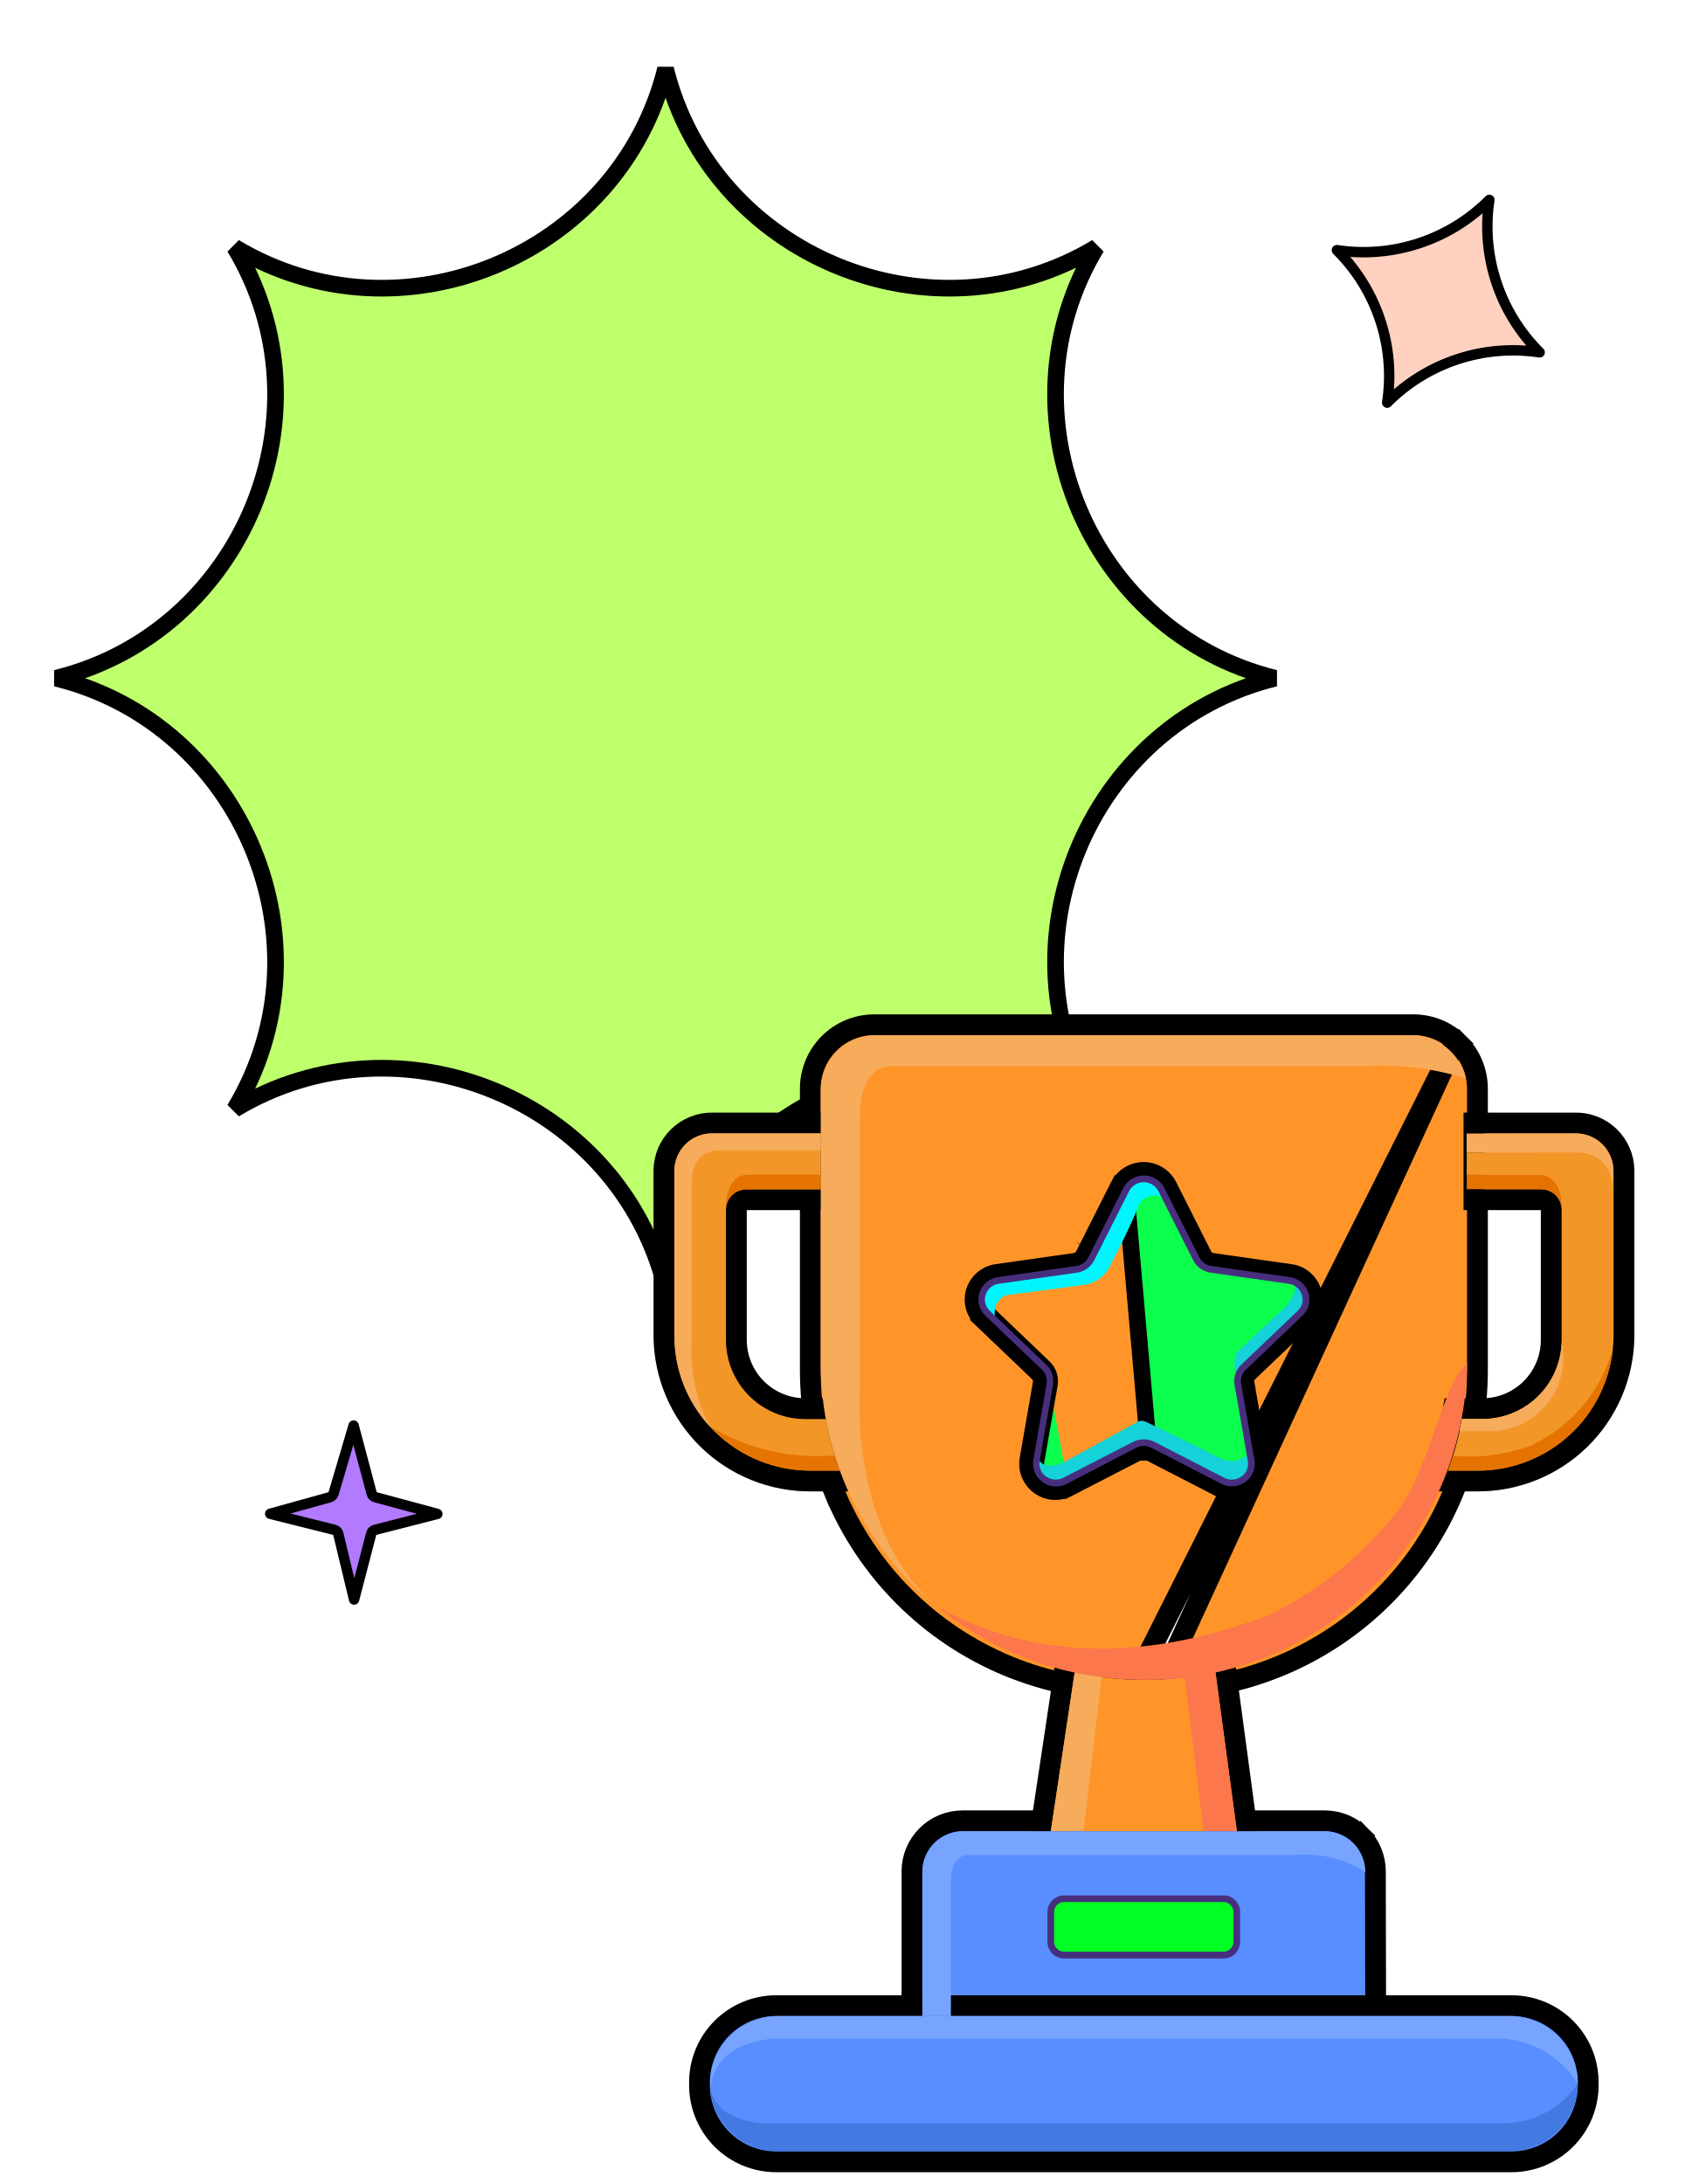
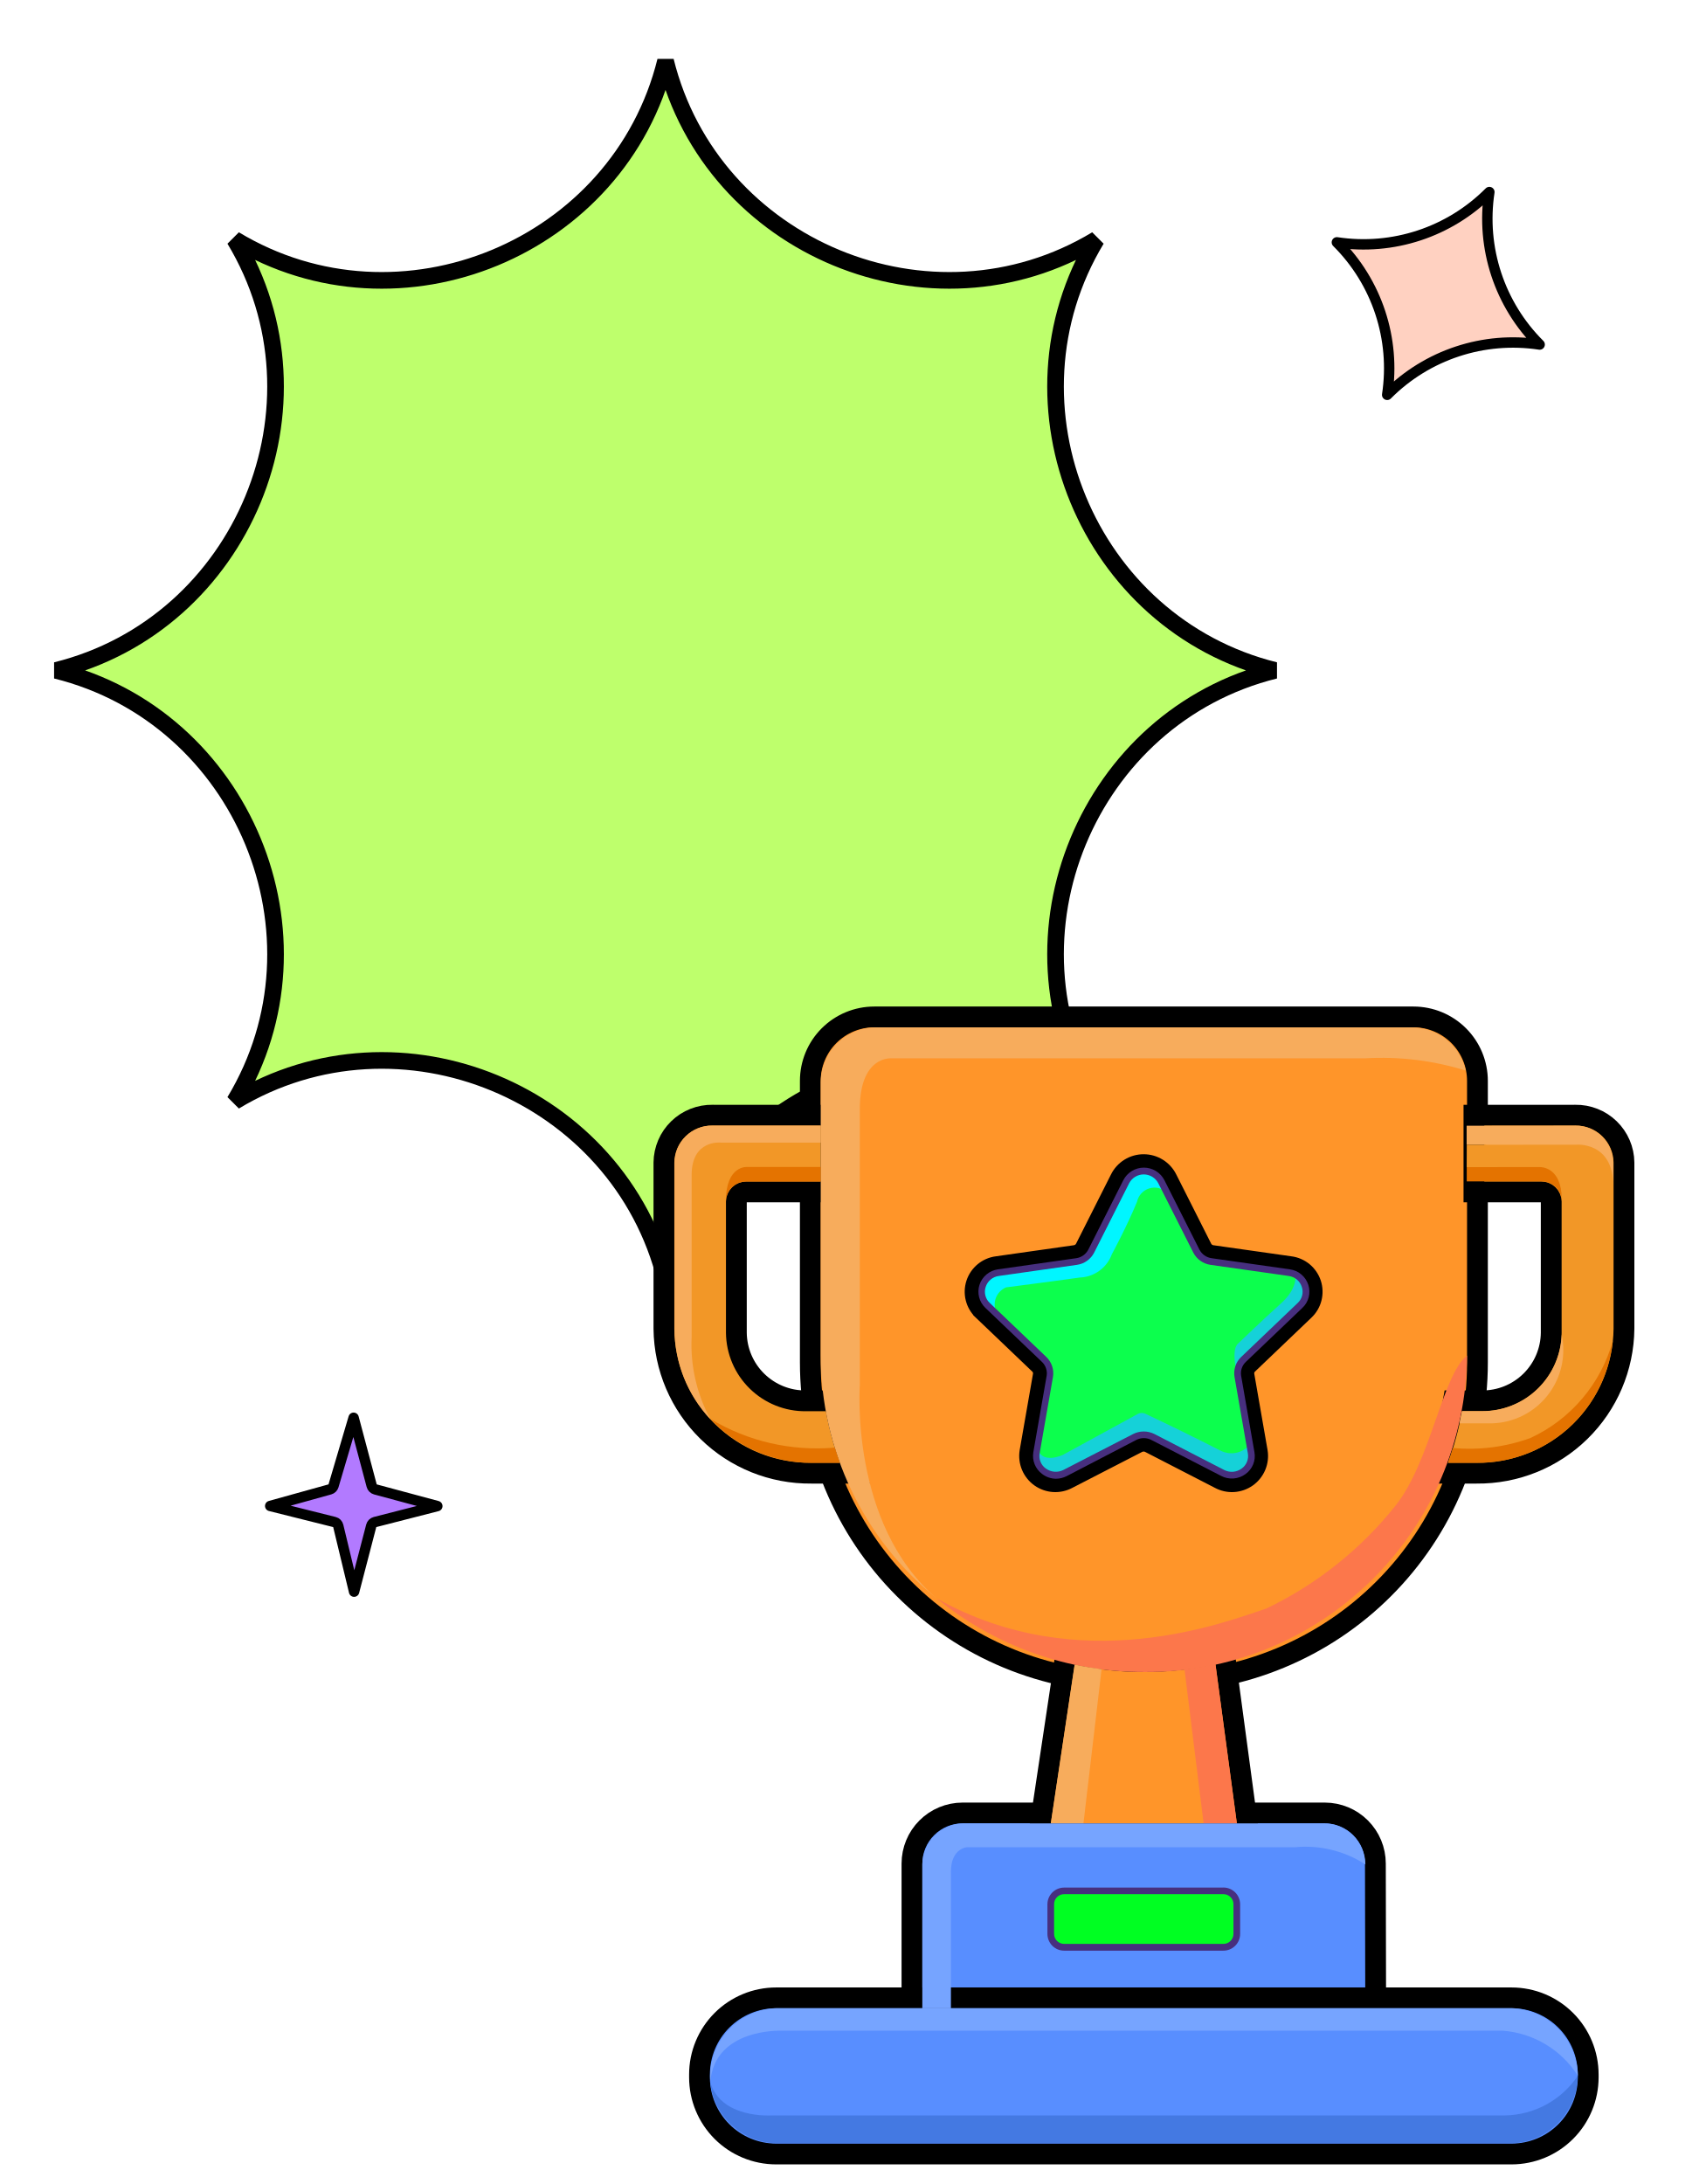
<svg xmlns="http://www.w3.org/2000/svg" width="82" height="105" viewBox="0 0 82 105" fill="none">
-   <path d="M17.002 68.538L17.871 71.804C17.894 71.891 17.961 71.958 18.048 71.981L21.027 72.784L18.03 73.551C17.942 73.573 17.873 73.642 17.85 73.73L17.025 76.898L16.263 73.735C16.241 73.644 16.171 73.573 16.081 73.551L12.992 72.778L15.862 71.981C15.945 71.958 16.01 71.894 16.035 71.811L17.002 68.538Z" fill="#B27AFF" stroke="black" stroke-width="0.5" stroke-miterlimit="10" stroke-linecap="round" stroke-linejoin="round" />
-   <path d="M74.028 16.94C72.1 15.023 71.2 12.296 71.61 9.609C69.693 11.537 66.966 12.436 64.278 12.027C66.207 13.944 67.106 16.67 66.697 19.358C68.614 17.43 71.34 16.53 74.028 16.94Z" fill="#FFD1C1" stroke="black" stroke-width="0.5" stroke-linejoin="round" />
-   <path d="M11.279 11.886C19.222 16.678 29.772 12.308 32 3.304C34.228 12.308 44.778 16.678 52.721 11.886C47.929 19.829 52.299 30.379 61.303 32.607C52.299 34.834 47.929 45.385 52.721 53.328C44.778 48.535 34.228 52.906 32 61.91C29.772 52.906 19.222 48.535 11.279 53.328C16.071 45.385 11.701 34.834 2.697 32.607C11.701 30.379 16.071 19.829 11.279 11.886Z" fill="#BEFF6C" stroke="black" stroke-width="0.8" />
-   <path d="M69.784 50.52L70.136 50.168C70.422 50.453 70.648 50.792 70.803 51.165C70.957 51.538 71.037 51.938 71.037 52.342V65.881C71.037 65.881 71.037 65.881 71.037 65.881C71.037 67.901 70.639 69.902 69.866 71.768C69.093 73.635 67.96 75.331 66.531 76.759C65.103 78.188 63.407 79.321 61.54 80.093C59.673 80.866 57.672 81.264 55.652 81.263L69.784 50.52ZM69.784 50.52L70.136 50.168C69.851 49.882 69.512 49.656 69.139 49.501C68.766 49.347 68.366 49.267 67.963 49.267H42.035C41.22 49.267 40.438 49.591 39.861 50.168C39.285 50.744 38.961 51.526 38.961 52.342V65.881C38.961 65.881 38.961 65.881 38.961 65.881C38.961 67.901 39.358 69.901 40.131 71.768L40.593 71.576L40.131 71.768C40.904 73.634 42.037 75.33 43.466 76.758C44.894 78.187 46.59 79.32 48.456 80.093C50.323 80.866 52.323 81.263 54.343 81.263C54.343 81.263 54.343 81.263 54.343 81.263M69.784 50.52L54.343 81.263M54.343 81.263H55.652H54.343Z" fill="#FF9529" stroke="black" />
-   <path d="M70.996 71.202C72.855 71.22 74.646 70.5 75.975 69.199C77.304 67.897 78.062 66.121 78.082 64.261L78.082 64.261V64.255L78.082 56.273L78.082 56.268C78.079 55.964 78.016 55.664 77.896 55.385C77.776 55.106 77.602 54.853 77.385 54.642C77.167 54.43 76.91 54.264 76.627 54.152C76.345 54.04 76.044 53.985 75.74 53.99L75.606 53.992H71.368H70.868V54.492V57.179V57.679H71.368L74.096 57.679L74.102 57.679C74.164 57.678 74.226 57.69 74.284 57.713C74.342 57.736 74.395 57.771 74.44 57.814C74.485 57.858 74.521 57.91 74.545 57.968C74.57 58.025 74.583 58.086 74.584 58.147V64.455C74.579 64.888 74.489 65.316 74.319 65.715C74.149 66.114 73.901 66.476 73.591 66.78C73.281 67.084 72.913 67.324 72.51 67.486C72.108 67.647 71.677 67.728 71.242 67.724V67.724H71.237H70.295H69.877L69.803 68.135C69.656 68.95 69.439 69.752 69.154 70.53L68.907 71.202H69.623H70.996ZM34.398 53.992L34.264 53.99C33.961 53.985 33.659 54.04 33.377 54.152C33.094 54.264 32.837 54.43 32.62 54.642C32.402 54.853 32.228 55.106 32.108 55.385C31.989 55.664 31.925 55.964 31.922 56.268L31.922 56.268V56.273V64.255H31.922L31.922 64.261C31.942 66.121 32.7 67.897 34.029 69.199C35.358 70.5 37.149 71.22 39.008 71.202H40.381H41.097L40.851 70.53C40.566 69.752 40.349 68.95 40.202 68.135L40.127 67.724H39.709H38.751V67.724L38.746 67.724C37.869 67.733 37.025 67.393 36.398 66.779C35.772 66.167 35.415 65.33 35.405 64.454V58.147C35.406 58.086 35.419 58.025 35.443 57.968C35.468 57.91 35.503 57.858 35.548 57.814C35.593 57.771 35.646 57.736 35.704 57.713C35.762 57.69 35.824 57.678 35.887 57.679L35.887 57.679H35.893H39.464H39.964V57.179V54.492V53.992H39.464H34.398Z" fill="#F29727" stroke="black" />
-   <path d="M47.989 61.569L51.742 61.035C51.892 61.014 52.035 60.957 52.159 60.869C52.282 60.781 52.383 60.665 52.453 60.53M47.989 61.569L47.941 61.172C47.939 61.172 47.938 61.172 47.936 61.172M47.989 61.569L47.933 61.173L47.936 61.172M47.989 61.569C47.817 61.59 47.654 61.66 47.519 61.77C47.385 61.88 47.284 62.026 47.23 62.191C47.175 62.356 47.169 62.533 47.211 62.702C47.254 62.871 47.343 63.024 47.469 63.144M47.936 61.172L51.686 60.639L51.686 60.639C51.773 60.626 51.855 60.593 51.927 60.543C51.998 60.492 52.056 60.426 52.096 60.348M47.936 61.172C47.69 61.203 47.458 61.303 47.266 61.461C47.072 61.619 46.928 61.829 46.85 62.066C46.772 62.303 46.762 62.557 46.823 62.8C46.884 63.041 47.012 63.261 47.193 63.433L47.193 63.433L47.469 63.144M52.096 60.348L52.096 60.35L52.453 60.53M52.096 60.348C52.097 60.348 52.097 60.347 52.097 60.347L52.453 60.53M52.096 60.348L53.775 57.021M52.453 60.53L54.133 57.199M54.133 57.199L53.774 57.023C53.774 57.022 53.775 57.022 53.775 57.021M54.133 57.199L53.776 57.019L53.775 57.021M54.133 57.199L55.243 69.824L58.595 71.55C58.813 71.669 59.06 71.724 59.309 71.71C59.558 71.695 59.799 71.611 60.004 71.467C60.208 71.322 60.368 71.123 60.465 70.892C60.562 70.662 60.592 70.408 60.552 70.161L60.552 70.161L60.551 70.156L59.912 66.489C59.912 66.489 59.912 66.489 59.912 66.489C59.898 66.406 59.904 66.32 59.931 66.24L59.551 66.114L59.931 66.24C59.957 66.159 60.003 66.087 60.065 66.028L60.065 66.028L62.78 63.434C62.781 63.434 62.781 63.433 62.781 63.433C62.962 63.261 63.09 63.041 63.151 62.8C63.211 62.557 63.202 62.303 63.124 62.066C63.045 61.829 62.901 61.619 62.708 61.461C62.516 61.303 62.283 61.203 62.037 61.172L58.288 60.639L58.287 60.638C58.2 60.626 58.118 60.594 58.046 60.543C57.975 60.493 57.917 60.426 57.878 60.349C57.877 60.348 57.877 60.348 57.877 60.348L56.199 57.021C56.087 56.795 55.915 56.605 55.701 56.472C55.487 56.338 55.239 56.267 54.987 56.267C54.734 56.267 54.487 56.338 54.272 56.472C54.059 56.605 53.886 56.795 53.775 57.021M47.469 63.144L47.193 63.434L49.909 66.028L49.909 66.028C49.971 66.087 50.016 66.159 50.043 66.24C50.07 66.32 50.076 66.406 50.062 66.489L50.062 66.488L50.456 66.557M47.469 63.144L50.185 65.739C50.294 65.843 50.376 65.971 50.423 66.114C50.47 66.257 50.481 66.409 50.456 66.557M50.456 66.557L50.062 66.489L49.422 70.156L49.422 70.156L49.421 70.161C49.382 70.408 49.412 70.662 49.509 70.892C49.606 71.123 49.766 71.322 49.97 71.467C50.174 71.611 50.415 71.695 50.665 71.71C50.913 71.724 51.16 71.669 51.379 71.55M50.456 66.557L49.816 70.225C49.788 70.398 49.81 70.576 49.878 70.737C49.946 70.899 50.058 71.039 50.201 71.14C50.344 71.241 50.513 71.3 50.688 71.31C50.863 71.32 51.038 71.281 51.192 71.197M51.192 71.197L51.375 71.552L51.379 71.55M51.192 71.197L51.384 71.548C51.382 71.549 51.38 71.55 51.379 71.55M51.192 71.197L54.548 69.468M51.379 71.55L54.731 69.824L54.548 69.468M54.548 69.468L54.731 69.824M54.548 69.468C54.684 69.399 54.834 69.362 54.987 69.362L54.731 69.824M54.731 69.824C54.81 69.783 54.898 69.762 54.987 69.762C55.076 69.762 55.163 69.783 55.243 69.824H54.731Z" fill="#0CFF4D" stroke="black" stroke-width="0.8" />
-   <path d="M66.145 97.422H65.644H44.348H43.848V96.922V89.969V89.969C43.848 89.325 44.105 88.707 44.56 88.251C45.016 87.796 45.633 87.54 46.277 87.539L46.278 87.539L63.7 87.539H63.701C64.345 87.54 64.962 87.796 65.418 88.251L65.064 88.605L65.418 88.251C65.873 88.707 66.13 89.325 66.13 89.969M66.145 97.422L66.13 89.969M66.145 97.422L66.144 96.921M66.145 97.422L66.144 96.921M66.13 89.969L66.144 96.921M66.13 89.969L66.144 96.921" fill="#588EFF" stroke="black" />
-   <path d="M58.828 93.99H51.172C51.001 93.99 50.837 93.922 50.717 93.801C50.596 93.68 50.528 93.517 50.527 93.346V91.925C50.528 91.754 50.596 91.591 50.717 91.47C50.837 91.349 51.001 91.281 51.172 91.281H58.828C58.999 91.281 59.162 91.349 59.283 91.47C59.404 91.591 59.472 91.754 59.472 91.925V93.346C59.472 93.431 59.456 93.515 59.423 93.593C59.391 93.671 59.343 93.742 59.284 93.802C59.224 93.862 59.153 93.909 59.075 93.941C58.996 93.974 58.913 93.99 58.828 93.99Z" fill="#00FF22" />
-   <path d="M72.68 103.933H72.68C73.656 103.932 74.592 103.544 75.282 102.854C75.973 102.163 76.361 101.227 76.362 100.251V100.251V100.109V100.108C76.361 99.132 75.973 98.196 75.282 97.506C74.592 96.816 73.656 96.427 72.68 96.427H72.68L37.315 96.427L37.314 96.427C36.338 96.427 35.402 96.816 34.712 97.506C34.022 98.196 33.633 99.132 33.633 100.108V100.109L33.633 100.251L33.633 100.251C33.633 101.227 34.022 102.163 34.712 102.854C35.402 103.544 36.338 103.932 37.314 103.933H37.315H72.68Z" fill="#588EFF" stroke="black" />
-   <path d="M54.998 80.263L54.998 80.263C53.916 80.262 52.837 80.148 51.778 79.921L51.258 79.81L51.179 80.336L50.033 87.963L49.947 88.537H50.527H59.468H60.039L59.963 87.97L58.934 80.318L58.861 79.778L58.329 79.897C57.236 80.141 56.118 80.264 54.998 80.263Z" fill="#FF9529" stroke="black" />
-   <path d="M41.341 53.694C41.341 51.122 42.854 51.258 42.854 51.258H65.617C67.26 51.159 68.906 51.359 70.477 51.847C70.341 51.253 70.007 50.723 69.529 50.345C69.052 49.967 68.459 49.763 67.85 49.767H42.148C41.798 49.764 41.452 49.829 41.128 49.959C40.804 50.09 40.509 50.282 40.259 50.527C40.01 50.771 39.811 51.062 39.674 51.384C39.537 51.705 39.465 52.05 39.461 52.399V65.548C39.465 67.787 39.968 69.996 40.932 72.015C41.897 74.035 43.3 75.814 45.038 77.224C40.841 73.638 41.341 66.963 41.341 66.963V53.694Z" fill="#F7AC5C" />
-   <path d="M60.88 77.712C58.949 78.342 51.976 81.116 45.039 77.224C47.849 79.521 51.37 80.772 55 80.763C59.078 80.805 63.006 79.226 65.92 76.372C68.834 73.519 70.495 69.624 70.537 65.546C69.346 66.482 68.786 70.636 67.112 72.743C65.439 74.851 63.307 76.551 60.88 77.712Z" fill="#FC774B" />
-   <path d="M56.099 57.706L55.842 57.197C55.762 57.042 55.64 56.913 55.491 56.822C55.342 56.732 55.171 56.684 54.996 56.684C54.822 56.684 54.651 56.732 54.502 56.822C54.352 56.913 54.231 57.042 54.15 57.197L52.47 60.528C52.401 60.663 52.3 60.779 52.176 60.867C52.053 60.955 51.91 61.011 51.759 61.032L48.007 61.566C47.835 61.588 47.672 61.658 47.538 61.768C47.404 61.878 47.304 62.024 47.249 62.188C47.195 62.353 47.188 62.53 47.23 62.698C47.272 62.866 47.361 63.019 47.486 63.139L47.899 63.531C47.899 63.517 47.913 63.501 47.915 63.49C47.861 63.38 47.831 63.261 47.825 63.139C47.819 63.017 47.838 62.895 47.881 62.78C47.924 62.666 47.99 62.562 48.075 62.473C48.159 62.385 48.261 62.315 48.373 62.268C48.373 62.268 50.595 61.984 51.913 61.796C52.252 61.784 52.581 61.672 52.856 61.473C53.131 61.274 53.341 60.998 53.458 60.679C53.458 60.679 54.166 59.373 54.668 58.158C54.7 58.008 54.77 57.869 54.872 57.756C54.975 57.643 55.106 57.559 55.251 57.513C55.397 57.467 55.552 57.46 55.701 57.494C55.85 57.528 55.987 57.601 56.099 57.706Z" fill="#00F6FF" />
-   <path d="M59.513 66.442C59.507 66.312 59.528 66.182 59.576 66.061C59.624 65.939 59.697 65.829 59.791 65.739L62.507 63.146C62.613 63.044 62.692 62.918 62.739 62.779C62.786 62.64 62.799 62.491 62.776 62.346C62.754 62.201 62.697 62.063 62.61 61.945C62.523 61.826 62.409 61.73 62.278 61.665C62.278 61.665 62.429 62.289 61.59 63.041C60.751 63.792 59.527 64.971 59.527 64.971C59.527 64.971 59.169 65.179 59.488 66.442H59.513ZM60.16 70.218L60.093 69.826C59.926 70.03 59.693 70.169 59.435 70.222C59.176 70.274 58.907 70.235 58.674 70.113C57.485 69.507 56.287 68.919 55.08 68.35C55.023 68.321 54.96 68.306 54.896 68.306C54.833 68.306 54.77 68.321 54.713 68.35L51.111 70.319C51.111 70.319 50.043 70.83 49.878 69.95L49.832 70.207C49.804 70.38 49.826 70.557 49.894 70.719C49.962 70.881 50.074 71.02 50.217 71.122C50.36 71.223 50.529 71.282 50.704 71.292C50.879 71.302 51.054 71.263 51.208 71.178L54.564 69.45C54.7 69.38 54.85 69.344 55.003 69.344C55.156 69.344 55.306 69.38 55.442 69.45L58.798 71.178C58.951 71.259 59.123 71.296 59.295 71.284C59.467 71.273 59.633 71.215 59.774 71.115C59.915 71.015 60.026 70.878 60.094 70.72C60.162 70.561 60.185 70.387 60.16 70.216V70.218Z" fill="#15D1D8" />
-   <path d="M33.255 64.657V56.862C33.255 55.159 34.649 55.308 34.649 55.308H39.463V54.49H34.252C34.015 54.487 33.78 54.531 33.56 54.62C33.34 54.708 33.14 54.839 32.97 55.005C32.801 55.17 32.666 55.368 32.573 55.586C32.481 55.804 32.432 56.039 32.43 56.276V64.258C32.43 65.877 33.049 67.435 34.16 68.613C33.501 67.403 33.187 66.034 33.255 64.657ZM34.362 68.827C34.312 68.779 34.264 68.729 34.22 68.675C34.268 68.73 34.314 68.778 34.362 68.827Z" fill="#F7AC5C" />
-   <path d="M35.886 57.181H39.457V56.48H35.941C35.941 56.48 34.898 56.37 34.898 58.151C34.901 57.891 35.006 57.644 35.191 57.462C35.377 57.28 35.626 57.179 35.886 57.181ZM39.008 70.706H40.383C40.295 70.464 40.213 70.219 40.138 69.973C38.052 70.155 35.961 69.674 34.164 68.597C34.784 69.262 35.533 69.793 36.367 70.155C37.2 70.518 38.099 70.706 39.008 70.706Z" fill="#E47300" />
-   <path d="M75.745 54.492L70.517 54.497V55.414L75.777 55.409C75.777 55.409 77.567 55.242 77.567 57.383V56.269C77.56 55.792 77.364 55.337 77.023 55.004C76.681 54.671 76.222 54.487 75.745 54.492ZM75.089 64.549C75.053 65.54 74.631 66.478 73.914 67.162C73.197 67.847 72.241 68.226 71.249 68.217H70.291C70.254 68.414 70.213 68.609 70.172 68.806H71.731C72.248 68.792 72.756 68.665 73.218 68.433C73.681 68.201 74.087 67.87 74.407 67.464C74.728 67.058 74.955 66.586 75.073 66.082C75.191 65.579 75.196 65.055 75.089 64.549Z" fill="#F7AC5C" />
-   <path d="M74.053 56.486L70.522 56.486V57.174L74.11 57.174C74.347 57.172 74.576 57.256 74.756 57.41C74.936 57.565 75.053 57.779 75.087 58.013C75.085 56.454 74.053 56.486 74.053 56.486ZM73.594 69.507C72.4 69.943 71.124 70.108 69.858 69.991C69.783 70.232 69.703 70.471 69.617 70.706H70.993C72.619 70.721 74.193 70.127 75.405 69.042C76.617 67.957 77.38 66.458 77.544 64.84C77.264 65.858 76.765 66.803 76.082 67.609C75.4 68.415 74.55 69.063 73.592 69.507H73.594Z" fill="#E47300" />
-   <path d="M50.523 88.035H52.094L52.965 80.626C52.53 80.57 52.097 80.499 51.667 80.41L50.523 88.035Z" fill="#F7AC5C" />
-   <path d="M57.877 88.035H59.47L58.441 80.383C57.955 80.488 57.459 80.573 56.953 80.637L57.87 88.035H57.877Z" fill="#FC774B" />
-   <path d="M63.63 88.037H46.361C46.1 88.034 45.84 88.083 45.597 88.181C45.354 88.279 45.132 88.423 44.945 88.606C44.758 88.79 44.609 89.008 44.506 89.249C44.403 89.49 44.349 89.749 44.346 90.011V96.92H45.722V90.362C45.722 89.229 46.494 89.186 46.494 89.186H62.278C63.463 89.073 64.651 89.364 65.65 90.013C65.647 89.751 65.593 89.492 65.491 89.251C65.388 89.01 65.239 88.791 65.052 88.607C64.865 88.424 64.643 88.279 64.4 88.181C64.157 88.083 63.897 88.034 63.635 88.037H63.63ZM72.538 96.922H37.465C36.593 96.914 35.753 97.251 35.13 97.861C34.507 98.471 34.151 99.303 34.141 100.175C34.141 100.265 34.141 100.352 34.154 100.443C34.384 97.892 37.533 98.007 37.533 98.007H72.266C72.993 98.063 73.697 98.289 74.322 98.665C74.947 99.042 75.475 99.559 75.865 100.175C75.86 99.743 75.771 99.316 75.601 98.919C75.431 98.521 75.185 98.161 74.876 97.859C74.567 97.557 74.202 97.319 73.8 97.158C73.399 96.997 72.971 96.917 72.538 96.922Z" fill="#76A4FF" />
-   <path d="M75.86 100.175C75.473 100.753 74.951 101.229 74.339 101.56C73.727 101.892 73.044 102.071 72.348 102.08H37.091C37.091 102.08 34.622 102.25 34.141 100.441C34.22 101.262 34.604 102.024 35.217 102.576C35.83 103.127 36.628 103.429 37.453 103.421H72.538C73.409 103.43 74.247 103.093 74.87 102.485C75.493 101.876 75.849 101.046 75.86 100.175Z" fill="#4479E2" />
-   <path d="M54.629 69.606C54.742 69.547 54.867 69.516 54.995 69.516C55.122 69.516 55.248 69.547 55.361 69.606L58.717 71.334C58.901 71.43 59.109 71.473 59.317 71.456C59.525 71.439 59.723 71.365 59.89 71.24C60.053 71.123 60.179 70.962 60.254 70.775C60.329 70.589 60.35 70.386 60.314 70.188L59.675 66.52C59.655 66.398 59.665 66.273 59.705 66.156C59.745 66.039 59.813 65.933 59.904 65.849L62.62 63.254C62.768 63.115 62.873 62.938 62.923 62.743C62.974 62.547 62.967 62.341 62.905 62.149C62.843 61.952 62.725 61.777 62.567 61.645C62.409 61.512 62.216 61.428 62.011 61.401L58.256 60.867C58.131 60.85 58.012 60.803 57.91 60.73C57.807 60.657 57.724 60.56 57.667 60.448L55.986 57.117C55.893 56.935 55.752 56.782 55.578 56.675C55.403 56.569 55.203 56.512 54.998 56.512C54.794 56.512 54.593 56.569 54.419 56.675C54.245 56.782 54.103 56.935 54.01 57.117L52.33 60.448C52.273 60.56 52.19 60.657 52.087 60.73C51.984 60.803 51.866 60.85 51.741 60.867L47.988 61.401C47.784 61.429 47.591 61.514 47.433 61.646C47.275 61.778 47.157 61.952 47.094 62.149C47.032 62.341 47.026 62.547 47.077 62.742C47.127 62.938 47.232 63.115 47.378 63.254L50.095 65.849C50.185 65.933 50.253 66.039 50.293 66.156C50.333 66.273 50.344 66.398 50.324 66.52L49.684 70.188C49.65 70.386 49.672 70.589 49.747 70.775C49.822 70.961 49.947 71.122 50.109 71.24C50.298 71.386 50.53 71.466 50.769 71.47C50.948 71.469 51.125 71.425 51.285 71.344L54.629 69.606ZM50.287 70.981C50.172 70.9 50.083 70.788 50.03 70.657C49.977 70.527 49.962 70.384 49.987 70.246L50.627 66.578C50.657 66.403 50.643 66.224 50.587 66.056C50.532 65.889 50.436 65.737 50.308 65.615L47.592 63.02C47.487 62.924 47.413 62.8 47.378 62.663C47.342 62.526 47.347 62.382 47.392 62.247C47.437 62.108 47.52 61.984 47.632 61.891C47.745 61.797 47.882 61.738 48.027 61.72L51.78 61.186C51.955 61.161 52.123 61.095 52.267 60.992C52.412 60.889 52.529 60.753 52.61 60.594L54.29 57.264C54.357 57.135 54.458 57.028 54.581 56.953C54.705 56.878 54.847 56.838 54.991 56.838C55.136 56.838 55.278 56.878 55.402 56.953C55.525 57.028 55.626 57.135 55.693 57.264L57.373 60.594C57.454 60.752 57.572 60.888 57.716 60.991C57.861 61.094 58.028 61.161 58.203 61.186L61.958 61.72C62.103 61.738 62.241 61.797 62.353 61.89C62.466 61.984 62.549 62.108 62.593 62.247C62.638 62.382 62.643 62.526 62.608 62.663C62.572 62.8 62.498 62.924 62.394 63.02L59.677 65.615C59.549 65.737 59.452 65.888 59.397 66.056C59.341 66.224 59.328 66.403 59.358 66.578L59.998 70.246C60.023 70.384 60.009 70.527 59.955 70.657C59.902 70.788 59.813 70.9 59.698 70.981C59.578 71.069 59.437 71.122 59.289 71.134C59.141 71.146 58.993 71.116 58.861 71.048L55.505 69.319C55.347 69.239 55.171 69.197 54.994 69.197C54.816 69.197 54.641 69.239 54.483 69.319L51.126 71.048C50.994 71.115 50.845 71.144 50.697 71.132C50.549 71.119 50.407 71.067 50.287 70.979V70.981ZM58.822 91.125H51.165C51.06 91.125 50.955 91.146 50.858 91.186C50.76 91.227 50.671 91.286 50.596 91.361C50.522 91.435 50.462 91.524 50.422 91.621C50.382 91.719 50.361 91.824 50.361 91.929V93.353C50.361 93.566 50.446 93.771 50.596 93.922C50.747 94.073 50.952 94.158 51.165 94.158H58.822C59.035 94.158 59.24 94.073 59.391 93.922C59.542 93.771 59.627 93.566 59.627 93.353V91.929C59.627 91.824 59.606 91.719 59.566 91.621C59.526 91.523 59.467 91.434 59.392 91.359C59.317 91.284 59.228 91.225 59.13 91.184C59.033 91.143 58.928 91.123 58.822 91.123V91.125ZM59.306 93.348C59.306 93.412 59.294 93.475 59.27 93.534C59.245 93.593 59.21 93.646 59.165 93.691C59.12 93.736 59.066 93.772 59.008 93.796C58.949 93.82 58.886 93.832 58.822 93.832H51.165C51.102 93.832 51.039 93.82 50.98 93.796C50.921 93.772 50.868 93.736 50.823 93.691C50.778 93.646 50.742 93.593 50.718 93.534C50.694 93.475 50.681 93.412 50.682 93.348V91.925C50.681 91.861 50.694 91.798 50.718 91.739C50.742 91.681 50.778 91.627 50.823 91.582C50.868 91.537 50.921 91.502 50.98 91.477C51.039 91.453 51.102 91.441 51.165 91.441H58.822C58.886 91.441 58.949 91.453 59.008 91.477C59.066 91.502 59.12 91.537 59.165 91.582C59.21 91.627 59.245 91.681 59.27 91.739C59.294 91.798 59.306 91.861 59.306 91.925V93.348Z" fill="#472F7E" />
-   <path d="M70.523 55.41H71.452L71.449 56.487H70.519L70.523 55.41Z" fill="#F29727" />
+   <path d="M17.002 68.162L17.871 71.428C17.894 71.515 17.961 71.582 18.048 71.606L21.027 72.408L18.03 73.175C17.942 73.198 17.873 73.266 17.85 73.354L17.025 76.522L16.263 73.359C16.241 73.268 16.171 73.197 16.081 73.175L12.992 72.402L15.862 71.605C15.945 71.582 16.01 71.518 16.035 71.435L17.002 68.162Z" fill="#B27AFF" stroke="black" stroke-width="0.5" stroke-miterlimit="10" stroke-linecap="round" stroke-linejoin="round" />
+   <path d="M66.697 18.982C68.614 17.054 71.34 16.154 74.028 16.564C72.1 14.647 71.2 11.92 71.61 9.233C69.693 11.161 66.966 12.06 64.278 11.651C66.207 13.568 67.106 16.294 66.697 18.982Z" fill="#FFD1C1" stroke="black" stroke-width="0.5" stroke-linejoin="round" />
+   <path d="M32 2.928C34.228 11.932 44.778 16.302 52.721 11.51C47.929 19.453 52.299 30.003 61.303 32.231C52.299 34.459 47.929 45.009 52.721 52.952C44.778 48.16 34.228 52.53 32 61.534C29.772 52.53 19.222 48.16 11.279 52.952C16.071 45.009 11.701 34.459 2.697 32.231C11.701 30.003 16.071 19.453 11.279 11.51C19.222 16.302 29.772 11.932 32 2.928Z" fill="#BEFF6C" stroke="black" stroke-width="0.8" />
+   <path d="M54.343 80.887C54.343 80.887 54.343 80.887 54.343 80.887C52.323 80.887 50.323 80.49 48.456 79.717C46.59 78.944 44.894 77.811 43.466 76.382C42.037 74.954 40.904 73.258 40.131 71.392C39.358 69.525 38.961 67.525 38.961 65.505C38.961 65.505 38.961 65.505 38.961 65.505V51.966C38.961 51.15 39.285 50.368 39.861 49.792C40.438 49.215 41.22 48.891 42.035 48.891H67.963C68.366 48.891 68.766 48.971 69.139 49.125C69.512 49.28 69.851 49.506 70.136 49.792C70.422 50.077 70.648 50.416 70.803 50.789C70.957 51.162 71.037 51.562 71.037 51.966V65.505C71.037 65.505 71.037 65.505 71.037 65.505C71.037 67.525 70.639 69.526 69.866 71.392C69.093 73.259 67.96 74.955 66.531 76.383C65.103 77.812 63.407 78.945 61.54 79.717C59.673 80.49 57.672 80.888 55.652 80.887H54.343ZM54.343 80.887H55.652H54.343Z" fill="#FF9529" stroke="black" />
+   <path d="M70.996 70.826C72.855 70.844 74.646 70.124 75.975 68.823C77.304 67.521 78.062 65.745 78.082 63.885L78.082 63.885V63.879L78.082 55.897L78.082 55.892C78.079 55.588 78.016 55.288 77.896 55.009C77.776 54.73 77.602 54.477 77.385 54.266C77.167 54.054 76.91 53.888 76.627 53.776C76.345 53.664 76.044 53.609 75.74 53.614L75.606 53.616H71.368H70.868V54.116V56.803V57.303H71.368L74.096 57.303L74.102 57.303C74.164 57.302 74.226 57.314 74.284 57.337C74.342 57.36 74.395 57.395 74.44 57.438C74.485 57.482 74.521 57.534 74.545 57.592C74.57 57.649 74.583 57.709 74.584 57.771V64.079C74.579 64.512 74.489 64.94 74.319 65.339C74.149 65.738 73.901 66.1 73.591 66.404C73.281 66.708 72.913 66.948 72.51 67.11C72.108 67.272 71.677 67.352 71.242 67.348V67.348H71.237H70.295H69.877L69.803 67.759C69.656 68.574 69.439 69.376 69.154 70.154L68.907 70.826H69.623H70.996ZM35.405 64.078V57.771C35.406 57.709 35.419 57.649 35.443 57.592C35.468 57.534 35.503 57.482 35.548 57.438C35.593 57.395 35.646 57.36 35.704 57.337C35.762 57.314 35.824 57.302 35.887 57.303L35.887 57.303H35.893H39.464H39.964V56.803V54.116V53.616H39.464H34.398L34.264 53.614C33.961 53.609 33.659 53.664 33.377 53.776C33.094 53.888 32.837 54.054 32.62 54.266C32.402 54.477 32.228 54.73 32.108 55.009C31.989 55.288 31.925 55.588 31.922 55.892L31.922 55.892V55.897V63.879H31.922L31.922 63.885C31.942 65.745 32.7 67.521 34.029 68.823C35.358 70.124 37.149 70.844 39.008 70.826H40.381H41.097L40.851 70.154C40.566 69.376 40.349 68.574 40.202 67.759L40.127 67.348H39.709H38.751V67.348L38.746 67.348C37.869 67.357 37.025 67.017 36.398 66.403C35.772 65.791 35.415 64.954 35.405 64.078Z" fill="#F29727" stroke="black" />
+   <path d="M58.288 60.263L58.287 60.263C58.2 60.251 58.118 60.218 58.046 60.167C57.975 60.117 57.917 60.05 57.877 59.973C57.877 59.972 57.877 59.972 57.877 59.972L56.199 56.645C56.087 56.419 55.915 56.229 55.701 56.096C55.487 55.962 55.239 55.892 54.987 55.892C54.734 55.892 54.487 55.962 54.272 56.096C54.059 56.229 53.886 56.419 53.775 56.645L52.096 59.972C52.056 60.05 51.998 60.116 51.927 60.167C51.855 60.218 51.773 60.25 51.686 60.263L51.686 60.263L47.937 60.796C47.69 60.827 47.458 60.927 47.266 61.084C47.073 61.243 46.928 61.453 46.85 61.69C46.772 61.927 46.762 62.181 46.823 62.423C46.884 62.666 47.012 62.885 47.193 63.057C47.193 63.057 47.193 63.057 47.193 63.058L49.909 65.652L49.909 65.652C49.971 65.71 50.016 65.783 50.043 65.864C50.07 65.944 50.076 66.03 50.062 66.113C50.062 66.113 50.062 66.113 50.062 66.113L49.422 69.78L49.422 69.78L49.421 69.785C49.382 70.032 49.412 70.286 49.509 70.516C49.606 70.747 49.766 70.946 49.97 71.091C50.174 71.235 50.415 71.319 50.665 71.334C50.913 71.348 51.16 71.293 51.379 71.174L54.731 69.448C54.81 69.407 54.898 69.386 54.987 69.386C55.076 69.386 55.164 69.407 55.243 69.448L58.595 71.174C58.813 71.293 59.06 71.348 59.309 71.334C59.558 71.319 59.799 71.235 60.004 71.091C60.208 70.946 60.368 70.747 60.465 70.516C60.562 70.286 60.592 70.032 60.552 69.785L60.552 69.785L60.551 69.78L59.912 66.113C59.912 66.113 59.912 66.113 59.912 66.113C59.898 66.029 59.904 65.944 59.931 65.864C59.957 65.783 60.003 65.71 60.065 65.652L60.065 65.652L62.78 63.058C62.781 63.057 62.781 63.057 62.781 63.057C62.962 62.885 63.09 62.666 63.151 62.423C63.211 62.181 63.202 61.927 63.124 61.69C63.045 61.453 62.901 61.243 62.708 61.084C62.516 60.927 62.283 60.827 62.037 60.796L58.288 60.263Z" fill="#0CFF4D" stroke="black" stroke-width="0.8" />
+   <path d="M66.145 97.046H65.644H44.348H43.848V96.546V89.593V89.593C43.848 88.949 44.105 88.331 44.56 87.876C45.016 87.42 45.633 87.164 46.277 87.163L46.278 87.163L63.7 87.163H63.701C64.345 87.164 64.962 87.42 65.418 87.876C65.873 88.331 66.13 88.949 66.13 89.593M66.145 97.046L66.13 89.593M66.145 97.046L66.144 96.545M66.145 97.046L66.144 96.545M66.13 89.593L66.144 96.545M66.13 89.593L66.144 96.545" fill="#588EFF" stroke="black" />
+   <path d="M58.828 93.614H51.172C51.001 93.614 50.837 93.546 50.717 93.425C50.596 93.304 50.528 93.141 50.527 92.97V91.549C50.528 91.378 50.596 91.215 50.717 91.094C50.837 90.974 51.001 90.905 51.172 90.905H58.828C58.999 90.905 59.162 90.974 59.283 91.094C59.404 91.215 59.472 91.378 59.472 91.549V92.97C59.472 93.055 59.456 93.139 59.423 93.217C59.391 93.295 59.343 93.366 59.284 93.426C59.224 93.486 59.153 93.533 59.075 93.565C58.996 93.598 58.913 93.614 58.828 93.614Z" fill="#00FF22" />
+   <path d="M72.68 103.557H72.68C73.656 103.556 74.592 103.168 75.282 102.478C75.973 101.787 76.361 100.851 76.362 99.875V99.875V99.733V99.732C76.361 98.756 75.973 97.82 75.282 97.13C74.592 96.44 73.656 96.052 72.68 96.051H72.68L37.315 96.051L37.314 96.051C36.338 96.052 35.402 96.44 34.712 97.13C34.022 97.82 33.633 98.756 33.633 99.732V99.733L33.633 99.875L33.633 99.875C33.633 100.851 34.022 101.787 34.712 102.478C35.402 103.168 36.338 103.556 37.314 103.557H37.315H72.68Z" fill="#588EFF" stroke="black" />
+   <path d="M54.998 79.887L54.998 79.887C53.916 79.886 52.837 79.772 51.778 79.545L51.258 79.434L51.179 79.96L50.033 87.587L49.947 88.161H50.527H59.468H60.039L59.963 87.594L58.934 79.942L58.861 79.402L58.329 79.521C57.236 79.765 56.118 79.888 54.998 79.887Z" fill="#FF9529" stroke="black" />
+   <path d="M41.341 53.318C41.341 50.746 42.854 50.882 42.854 50.882H65.617C67.26 50.783 68.906 50.983 70.477 51.471C70.341 50.877 70.007 50.347 69.529 49.969C69.052 49.591 68.459 49.387 67.85 49.392H42.148C41.798 49.388 41.452 49.453 41.128 49.583C40.804 49.714 40.509 49.907 40.259 50.151C40.01 50.395 39.811 50.686 39.674 51.008C39.537 51.329 39.465 51.674 39.461 52.023V65.172C39.465 67.411 39.968 69.62 40.932 71.639C41.897 73.659 43.3 75.438 45.038 76.848C40.841 73.262 41.341 66.587 41.341 66.587V53.318Z" fill="#F7AC5C" />
+   <path d="M60.88 77.336C58.949 77.966 51.976 80.74 45.039 76.848C47.849 79.145 51.37 80.396 55 80.387C59.078 80.429 63.006 78.85 65.92 75.996C68.834 73.143 70.495 69.248 70.537 65.17C69.346 66.106 68.786 70.26 67.112 72.368C65.439 74.475 63.307 76.175 60.88 77.336Z" fill="#FC774B" />
+   <path d="M56.099 57.33L55.842 56.821C55.762 56.666 55.64 56.537 55.491 56.446C55.342 56.356 55.171 56.308 54.996 56.308C54.822 56.308 54.651 56.356 54.502 56.446C54.352 56.537 54.231 56.666 54.15 56.821L52.47 60.152C52.401 60.287 52.3 60.403 52.176 60.491C52.053 60.579 51.91 60.636 51.759 60.656L48.007 61.191C47.835 61.212 47.672 61.282 47.538 61.392C47.404 61.502 47.304 61.648 47.249 61.812C47.195 61.977 47.188 62.154 47.23 62.322C47.272 62.49 47.361 62.643 47.486 62.763L47.899 63.155C47.899 63.141 47.913 63.125 47.915 63.114C47.861 63.004 47.831 62.885 47.825 62.763C47.819 62.641 47.838 62.519 47.881 62.404C47.924 62.29 47.99 62.185 48.075 62.097C48.159 62.009 48.261 61.94 48.373 61.892C48.373 61.892 50.595 61.608 51.913 61.42C52.252 61.408 52.581 61.296 52.856 61.097C53.131 60.898 53.341 60.622 53.458 60.303C53.458 60.303 54.166 58.997 54.668 57.782C54.7 57.632 54.77 57.493 54.872 57.38C54.975 57.267 55.106 57.183 55.251 57.137C55.397 57.091 55.552 57.084 55.701 57.118C55.85 57.152 55.987 57.225 56.099 57.33Z" fill="#00F6FF" />
+   <path d="M59.513 66.066C59.507 65.936 59.528 65.806 59.576 65.685C59.624 65.563 59.697 65.454 59.791 65.363L62.507 62.77C62.613 62.668 62.692 62.542 62.739 62.403C62.786 62.264 62.799 62.115 62.776 61.97C62.754 61.825 62.697 61.687 62.61 61.569C62.523 61.45 62.409 61.354 62.278 61.289C62.278 61.289 62.429 61.913 61.59 62.664C60.751 63.416 59.527 64.595 59.527 64.595C59.527 64.595 59.169 64.803 59.488 66.066H59.513ZM60.16 69.842L60.093 69.45C59.926 69.654 59.693 69.793 59.435 69.846C59.176 69.898 58.907 69.859 58.674 69.737C57.485 69.131 56.287 68.543 55.08 67.974C55.023 67.945 54.96 67.93 54.896 67.93C54.833 67.93 54.77 67.945 54.713 67.974L51.111 69.943C51.111 69.943 50.043 70.454 49.878 69.574L49.832 69.831C49.804 70.004 49.826 70.181 49.894 70.343C49.962 70.505 50.074 70.644 50.217 70.746C50.36 70.847 50.529 70.906 50.704 70.916C50.879 70.926 51.054 70.887 51.208 70.803L54.564 69.074C54.7 69.004 54.85 68.968 55.003 68.968C55.156 68.968 55.306 69.004 55.442 69.074L58.798 70.803C58.951 70.883 59.123 70.92 59.295 70.909C59.467 70.897 59.633 70.839 59.774 70.739C59.915 70.639 60.026 70.502 60.094 70.344C60.162 70.185 60.185 70.011 60.16 69.84V69.842Z" fill="#15D1D8" />
+   <path d="M33.255 64.281V56.486C33.255 54.783 34.649 54.932 34.649 54.932H39.463V54.114H34.252C34.015 54.111 33.78 54.155 33.56 54.244C33.34 54.332 33.14 54.463 32.97 54.629C32.801 54.794 32.666 54.992 32.573 55.21C32.481 55.428 32.432 55.663 32.43 55.9V63.882C32.43 65.501 33.049 67.059 34.16 68.237C33.501 67.027 33.187 65.658 33.255 64.281ZM34.362 68.451C34.312 68.403 34.264 68.353 34.22 68.299C34.268 68.354 34.314 68.403 34.362 68.451Z" fill="#F7AC5C" />
+   <path d="M35.886 56.805H39.457V56.104H35.941C35.941 56.104 34.898 55.994 34.898 57.775C34.901 57.515 35.006 57.268 35.191 57.086C35.377 56.904 35.626 56.803 35.886 56.805ZM39.008 70.33H40.383C40.295 70.088 40.213 69.844 40.138 69.597C38.052 69.779 35.961 69.298 34.164 68.221C34.784 68.886 35.533 69.416 36.367 69.779C37.2 70.142 38.099 70.33 39.008 70.33Z" fill="#E47300" />
+   <path d="M75.745 54.116L70.517 54.121V55.038L75.777 55.033C75.777 55.033 77.567 54.866 77.567 57.007V55.893C77.56 55.416 77.364 54.961 77.023 54.628C76.681 54.295 76.222 54.111 75.745 54.116ZM75.089 64.173C75.053 65.164 74.631 66.102 73.914 66.787C73.197 67.472 72.241 67.85 71.249 67.841H70.291C70.254 68.038 70.213 68.233 70.172 68.43H71.731C72.248 68.416 72.756 68.289 73.218 68.057C73.681 67.825 74.087 67.495 74.407 67.088C74.728 66.682 74.955 66.21 75.073 65.707C75.191 65.203 75.196 64.679 75.089 64.173Z" fill="#F7AC5C" />
+   <path d="M74.053 56.11L70.522 56.111V56.798L74.11 56.798C74.347 56.796 74.576 56.88 74.756 57.035C74.936 57.189 75.053 57.403 75.087 57.637C75.085 56.078 74.053 56.11 74.053 56.11ZM73.594 69.131C72.4 69.567 71.124 69.732 69.858 69.615C69.783 69.856 69.703 70.095 69.617 70.33H70.993C72.619 70.345 74.193 69.751 75.405 68.666C76.617 67.581 77.38 66.082 77.544 64.464C77.264 65.482 76.765 66.427 76.082 67.233C75.4 68.039 74.55 68.687 73.592 69.131H73.594Z" fill="#E47300" />
+   <path d="M50.523 87.659H52.094L52.965 80.25C52.53 80.194 52.097 80.123 51.667 80.034L50.523 87.659Z" fill="#F7AC5C" />
+   <path d="M57.877 87.659H59.47L58.441 80.007C57.955 80.112 57.459 80.197 56.953 80.261L57.87 87.659H57.877Z" fill="#FC774B" />
+   <path d="M63.63 87.661H46.361C46.099 87.658 45.84 87.707 45.597 87.805C45.354 87.903 45.132 88.047 44.945 88.231C44.758 88.414 44.609 88.632 44.506 88.873C44.403 89.114 44.349 89.373 44.346 89.635V96.544H45.722V89.986C45.722 88.853 46.494 88.809 46.494 88.809H62.278C63.463 88.697 64.651 88.988 65.65 89.637C65.647 89.375 65.593 89.116 65.491 88.875C65.388 88.633 65.239 88.415 65.052 88.231C64.865 88.048 64.643 87.903 64.4 87.805C64.157 87.707 63.897 87.658 63.635 87.661H63.63ZM72.538 96.546H37.465C36.593 96.538 35.753 96.876 35.13 97.485C34.507 98.095 34.151 98.927 34.141 99.799C34.141 99.889 34.141 99.976 34.154 100.068C34.384 97.516 37.533 97.631 37.533 97.631H72.266C72.993 97.687 73.697 97.913 74.322 98.289C74.947 98.666 75.475 99.183 75.865 99.799C75.86 99.367 75.771 98.94 75.601 98.543C75.431 98.145 75.185 97.785 74.876 97.483C74.567 97.181 74.202 96.943 73.8 96.782C73.399 96.621 72.971 96.541 72.538 96.546Z" fill="#76A4FF" />
+   <path d="M75.86 99.799C75.473 100.377 74.951 100.853 74.339 101.184C73.727 101.516 73.044 101.695 72.348 101.704H37.091C37.091 101.704 34.622 101.874 34.141 100.065C34.22 100.886 34.604 101.648 35.217 102.2C35.83 102.751 36.628 103.053 37.453 103.045H72.538C73.409 103.054 74.247 102.717 74.87 102.109C75.493 101.5 75.849 100.67 75.86 99.799Z" fill="#4479E2" />
+   <path d="M54.629 69.23C54.742 69.171 54.867 69.14 54.995 69.14C55.122 69.14 55.248 69.171 55.361 69.23L58.717 70.959C58.901 71.055 59.109 71.097 59.317 71.08C59.525 71.063 59.723 70.989 59.89 70.865C60.053 70.747 60.179 70.586 60.254 70.4C60.329 70.213 60.35 70.01 60.314 69.812L59.675 66.144C59.655 66.022 59.665 65.897 59.705 65.78C59.745 65.663 59.813 65.557 59.904 65.473L62.62 62.878C62.768 62.74 62.873 62.562 62.923 62.367C62.974 62.171 62.967 61.965 62.905 61.773C62.843 61.576 62.725 61.401 62.567 61.269C62.409 61.136 62.216 61.052 62.011 61.025L58.256 60.491C58.131 60.474 58.012 60.427 57.91 60.354C57.807 60.281 57.724 60.184 57.667 60.072L55.986 56.741C55.893 56.559 55.752 56.406 55.578 56.299C55.403 56.193 55.203 56.136 54.998 56.136C54.794 56.136 54.593 56.193 54.419 56.299C54.245 56.406 54.103 56.559 54.01 56.741L52.33 60.072C52.273 60.184 52.19 60.281 52.087 60.354C51.984 60.427 51.866 60.474 51.741 60.491L47.988 61.025C47.784 61.053 47.591 61.138 47.433 61.27C47.275 61.402 47.157 61.576 47.094 61.773C47.032 61.965 47.026 62.171 47.077 62.366C47.127 62.562 47.232 62.739 47.378 62.878L50.095 65.473C50.185 65.557 50.253 65.663 50.293 65.78C50.333 65.897 50.344 66.022 50.324 66.144L49.684 69.812C49.65 70.01 49.672 70.213 49.747 70.399C49.822 70.585 49.947 70.746 50.109 70.865C50.298 71.01 50.53 71.09 50.769 71.094C50.948 71.093 51.125 71.049 51.285 70.968L54.629 69.23ZM50.287 70.605C50.172 70.524 50.083 70.412 50.03 70.281C49.977 70.151 49.962 70.008 49.987 69.87L50.627 66.202C50.657 66.027 50.643 65.848 50.587 65.681C50.532 65.513 50.436 65.361 50.308 65.239L47.592 62.644C47.487 62.548 47.413 62.424 47.378 62.287C47.342 62.15 47.347 62.006 47.392 61.871C47.437 61.732 47.52 61.608 47.632 61.515C47.745 61.421 47.882 61.362 48.027 61.344L51.78 60.81C51.955 60.785 52.123 60.719 52.267 60.616C52.412 60.513 52.529 60.377 52.61 60.218L54.29 56.888C54.357 56.759 54.458 56.652 54.581 56.577C54.705 56.502 54.847 56.462 54.991 56.462C55.136 56.462 55.278 56.502 55.402 56.577C55.525 56.652 55.626 56.759 55.693 56.888L57.373 60.218C57.454 60.376 57.572 60.513 57.716 60.615C57.861 60.718 58.028 60.785 58.203 60.81L61.958 61.344C62.103 61.362 62.241 61.421 62.353 61.514C62.466 61.608 62.549 61.732 62.593 61.871C62.638 62.006 62.643 62.15 62.608 62.287C62.572 62.424 62.498 62.548 62.394 62.644L59.677 65.239C59.549 65.361 59.452 65.512 59.397 65.68C59.341 65.848 59.328 66.027 59.358 66.202L59.998 69.87C60.023 70.008 60.009 70.151 59.955 70.281C59.902 70.412 59.813 70.524 59.698 70.605C59.578 70.693 59.437 70.746 59.289 70.758C59.141 70.77 58.993 70.74 58.861 70.672L55.505 68.943C55.347 68.863 55.171 68.821 54.994 68.821C54.816 68.821 54.641 68.863 54.483 68.943L51.126 70.672C50.994 70.739 50.845 70.768 50.697 70.756C50.549 70.743 50.407 70.691 50.287 70.603V70.605ZM58.822 90.749H51.165C51.06 90.749 50.955 90.77 50.858 90.81C50.76 90.85 50.671 90.91 50.596 90.984C50.522 91.059 50.462 91.148 50.422 91.246C50.382 91.343 50.361 91.448 50.361 91.553V92.977C50.361 93.19 50.446 93.395 50.596 93.546C50.747 93.697 50.952 93.782 51.165 93.782H58.822C59.035 93.782 59.24 93.697 59.391 93.546C59.542 93.395 59.627 93.19 59.627 92.977V91.553C59.627 91.448 59.606 91.343 59.566 91.245C59.526 91.147 59.467 91.058 59.392 90.983C59.317 90.908 59.228 90.849 59.13 90.808C59.033 90.767 58.928 90.746 58.822 90.746V90.749ZM59.306 92.972C59.306 93.036 59.294 93.099 59.27 93.158C59.245 93.217 59.21 93.27 59.165 93.315C59.12 93.36 59.066 93.396 59.008 93.42C58.949 93.444 58.886 93.457 58.822 93.456H51.165C51.102 93.457 51.039 93.444 50.98 93.42C50.921 93.396 50.868 93.36 50.823 93.315C50.778 93.27 50.742 93.217 50.718 93.158C50.694 93.099 50.681 93.036 50.682 92.972V91.549C50.681 91.485 50.694 91.422 50.718 91.363C50.742 91.305 50.778 91.251 50.823 91.206C50.868 91.161 50.921 91.126 50.98 91.101C51.039 91.077 51.102 91.065 51.165 91.065H58.822C58.886 91.065 58.949 91.077 59.008 91.101C59.066 91.126 59.12 91.161 59.165 91.206C59.21 91.251 59.245 91.305 59.27 91.363C59.294 91.422 59.306 91.485 59.306 91.549V92.972Z" fill="#472F7E" />
+   <path d="M70.523 55.034H71.452L71.449 56.111H70.519L70.523 55.034Z" fill="#F29727" />
</svg>
